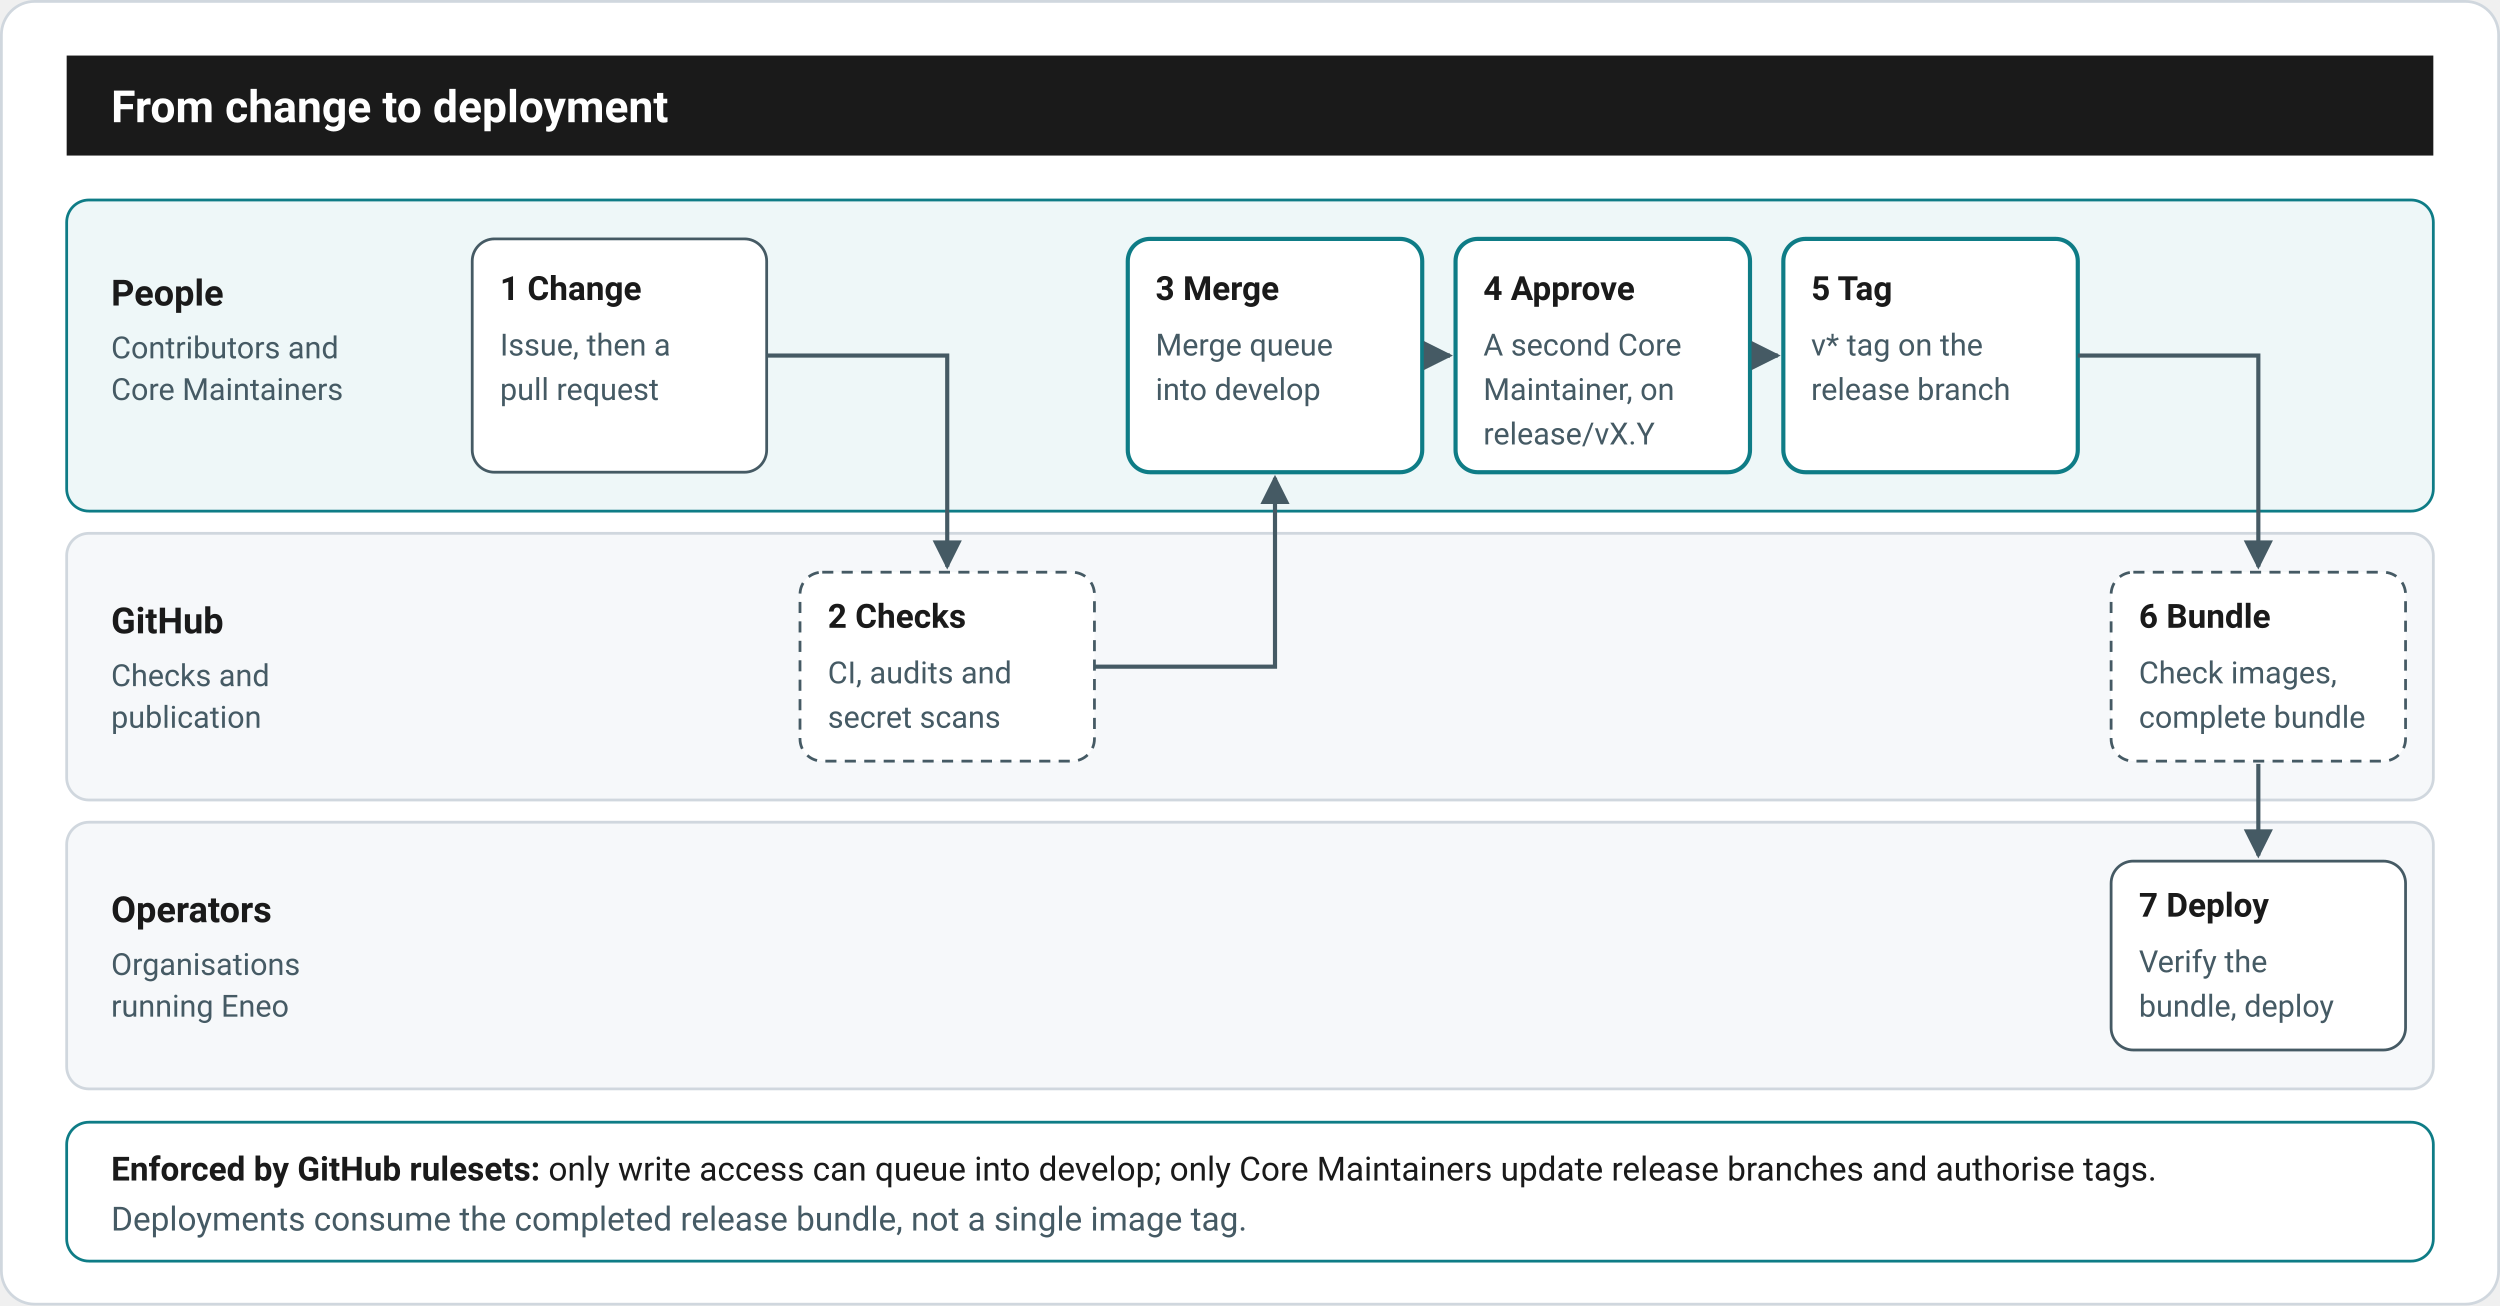
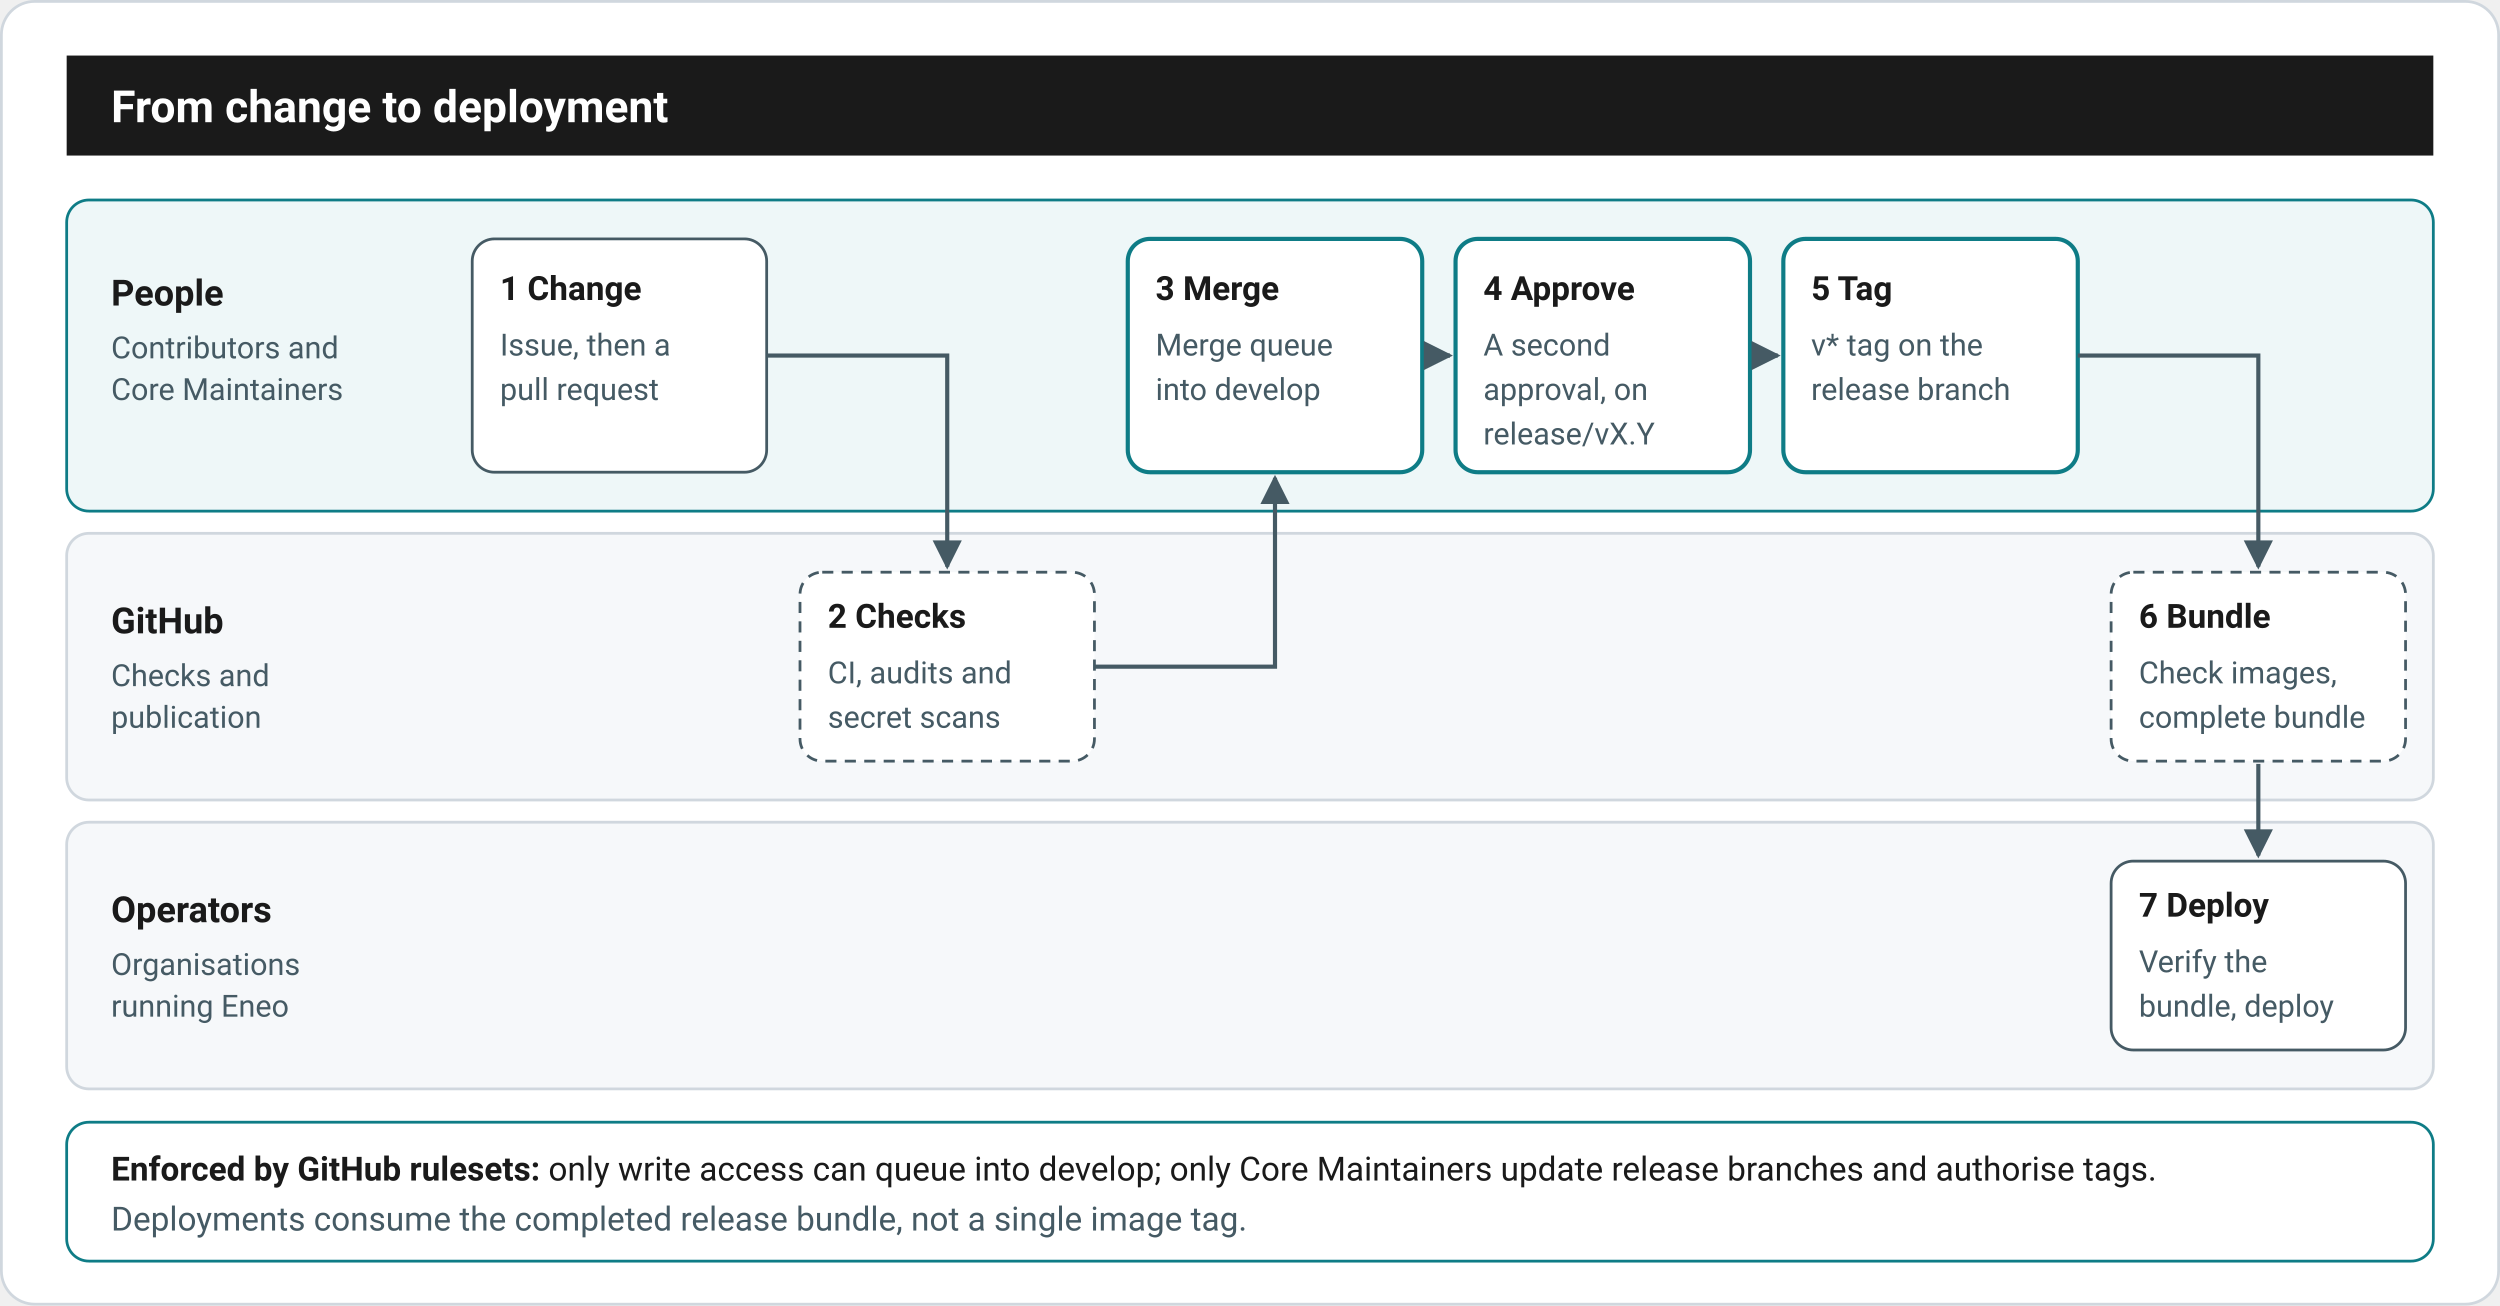
<svg xmlns="http://www.w3.org/2000/svg" width="900" height="470" viewBox="0 0 900 470" role="img" aria-labelledby="title desc" font-family="system-ui, -apple-system, Segoe UI, Roboto, sans-serif">
  <defs>
    <marker id="arrow" viewBox="0 0 10 10" refX="9" refY="5" markerWidth="7" markerHeight="7" orient="auto">
      <path d="M0 0 L10 5 L0 10 z" fill="#455a64" />
    </marker>
  </defs>
  <rect x="0.5" y="0.5" width="899" height="469" rx="12" fill="#ffffff" stroke="#d0d7de" />
  <rect x="24" y="20" width="852" height="36" fill="#1a1a1a" />
  <text x="40" y="44" fill="#ffffff" font-size="16" font-weight="700">From change to deployment</text>
  <rect x="24" y="72" width="852" height="112" rx="8" fill="#eef7f8" stroke="#0e7c86" />
  <rect x="24" y="192" width="852" height="96" rx="8" fill="#f6f8fa" stroke="#d0d7de" />
  <rect x="24" y="296" width="852" height="96" rx="8" fill="#f6f8fa" stroke="#d0d7de" />
  <text x="40" y="110" fill="#1a1a1a" font-size="13" font-weight="700">People</text>
  <text x="40" y="129" fill="#455a64" font-size="11">Contributors and</text>
  <text x="40" y="144" fill="#455a64" font-size="11">Core Maintainers</text>
  <text x="40" y="228" fill="#1a1a1a" font-size="13" font-weight="700">GitHub</text>
  <text x="40" y="247" fill="#455a64" font-size="11">Checks and</text>
  <text x="40" y="262" fill="#455a64" font-size="11">publication</text>
  <text x="40" y="332" fill="#1a1a1a" font-size="13" font-weight="700">Operators</text>
  <text x="40" y="351" fill="#455a64" font-size="11">Organisations</text>
  <text x="40" y="366" fill="#455a64" font-size="11">running Eneo</text>
  <rect x="170" y="86" width="106" height="84" rx="8" fill="#ffffff" stroke="#455a64" />
  <text x="180" y="108" fill="#1a1a1a" font-size="12" font-weight="700">1 Change</text>
  <text x="180" y="128" fill="#455a64" font-size="11">Issue, then a</text>
  <text x="180" y="144" fill="#455a64" font-size="11">pull request</text>
  <path d="M276 128 H341 V204" fill="none" stroke="#455a64" stroke-width="1.5" marker-end="url(#arrow)" />
  <rect x="288" y="206" width="106" height="68" rx="8" fill="#ffffff" stroke="#455a64" stroke-dasharray="4 3" />
  <text x="298" y="226" fill="#1a1a1a" font-size="12" font-weight="700">2 Checks</text>
  <text x="298" y="246" fill="#455a64" font-size="11">CI, audits and</text>
  <text x="298" y="262" fill="#455a64" font-size="11">secret scans</text>
  <path d="M394 240 H459 V172" fill="none" stroke="#455a64" stroke-width="1.5" marker-end="url(#arrow)" />
  <rect x="406" y="86" width="106" height="84" rx="8" fill="#ffffff" stroke="#0e7c86" stroke-width="1.5" />
  <text x="416" y="108" fill="#1a1a1a" font-size="12" font-weight="700">3 Merge</text>
  <text x="416" y="128" fill="#455a64" font-size="11">Merge queue</text>
  <text x="416" y="144" fill="#455a64" font-size="11">into develop</text>
  <line x1="513" y1="128" x2="522" y2="128" stroke="#455a64" stroke-width="1.5" marker-end="url(#arrow)" />
  <rect x="524" y="86" width="106" height="84" rx="8" fill="#ffffff" stroke="#0e7c86" stroke-width="1.5" />
  <text x="534" y="108" fill="#1a1a1a" font-size="12" font-weight="700">4 Approve</text>
-   <text x="534" y="128" fill="#455a64" font-size="11">A second Core</text>
-   <text x="534" y="144" fill="#455a64" font-size="11">Maintainer, on</text>
+   <text x="534" y="128" fill="#455a64" font-size="11">A second</text>
+   <text x="534" y="144" fill="#455a64" font-size="11">approval, on</text>
  <text x="534" y="160" fill="#455a64" font-size="11">release/vX.Y</text>
  <line x1="631" y1="128" x2="640" y2="128" stroke="#455a64" stroke-width="1.5" marker-end="url(#arrow)" />
  <rect x="642" y="86" width="106" height="84" rx="8" fill="#ffffff" stroke="#0e7c86" stroke-width="1.5" />
  <text x="652" y="108" fill="#1a1a1a" font-size="12" font-weight="700">5 Tag</text>
  <text x="652" y="128" fill="#455a64" font-size="11">v* tag on the</text>
  <text x="652" y="144" fill="#455a64" font-size="11">release branch</text>
  <path d="M748 128 H813 V204" fill="none" stroke="#455a64" stroke-width="1.5" marker-end="url(#arrow)" />
  <rect x="760" y="206" width="106" height="68" rx="8" fill="#ffffff" stroke="#455a64" stroke-dasharray="4 3" />
  <text x="770" y="226" fill="#1a1a1a" font-size="12" font-weight="700">6 Bundle</text>
  <text x="770" y="246" fill="#455a64" font-size="11">Check images,</text>
  <text x="770" y="262" fill="#455a64" font-size="11">complete bundle</text>
  <line x1="813" y1="275" x2="813" y2="308" stroke="#455a64" stroke-width="1.5" marker-end="url(#arrow)" />
  <rect x="760" y="310" width="106" height="68" rx="8" fill="#ffffff" stroke="#455a64" />
  <text x="770" y="330" fill="#1a1a1a" font-size="12" font-weight="700">7 Deploy</text>
  <text x="770" y="350" fill="#455a64" font-size="11">Verify the</text>
  <text x="770" y="366" fill="#455a64" font-size="11">bundle, deploy</text>
  <rect x="24" y="404" width="852" height="50" rx="8" fill="#ffffff" stroke="#0e7c86" />
  <text x="40" y="425" fill="#1a1a1a" font-size="12">
    <tspan font-weight="700">Enforced by GitHub rulesets:</tspan> only write access can queue into develop; only Core Maintainers update release branches and authorise tags.</text>
  <text x="40" y="443" fill="#455a64" font-size="12">Deployments consume the completed release bundle, not a single image tag.</text>
</svg>
